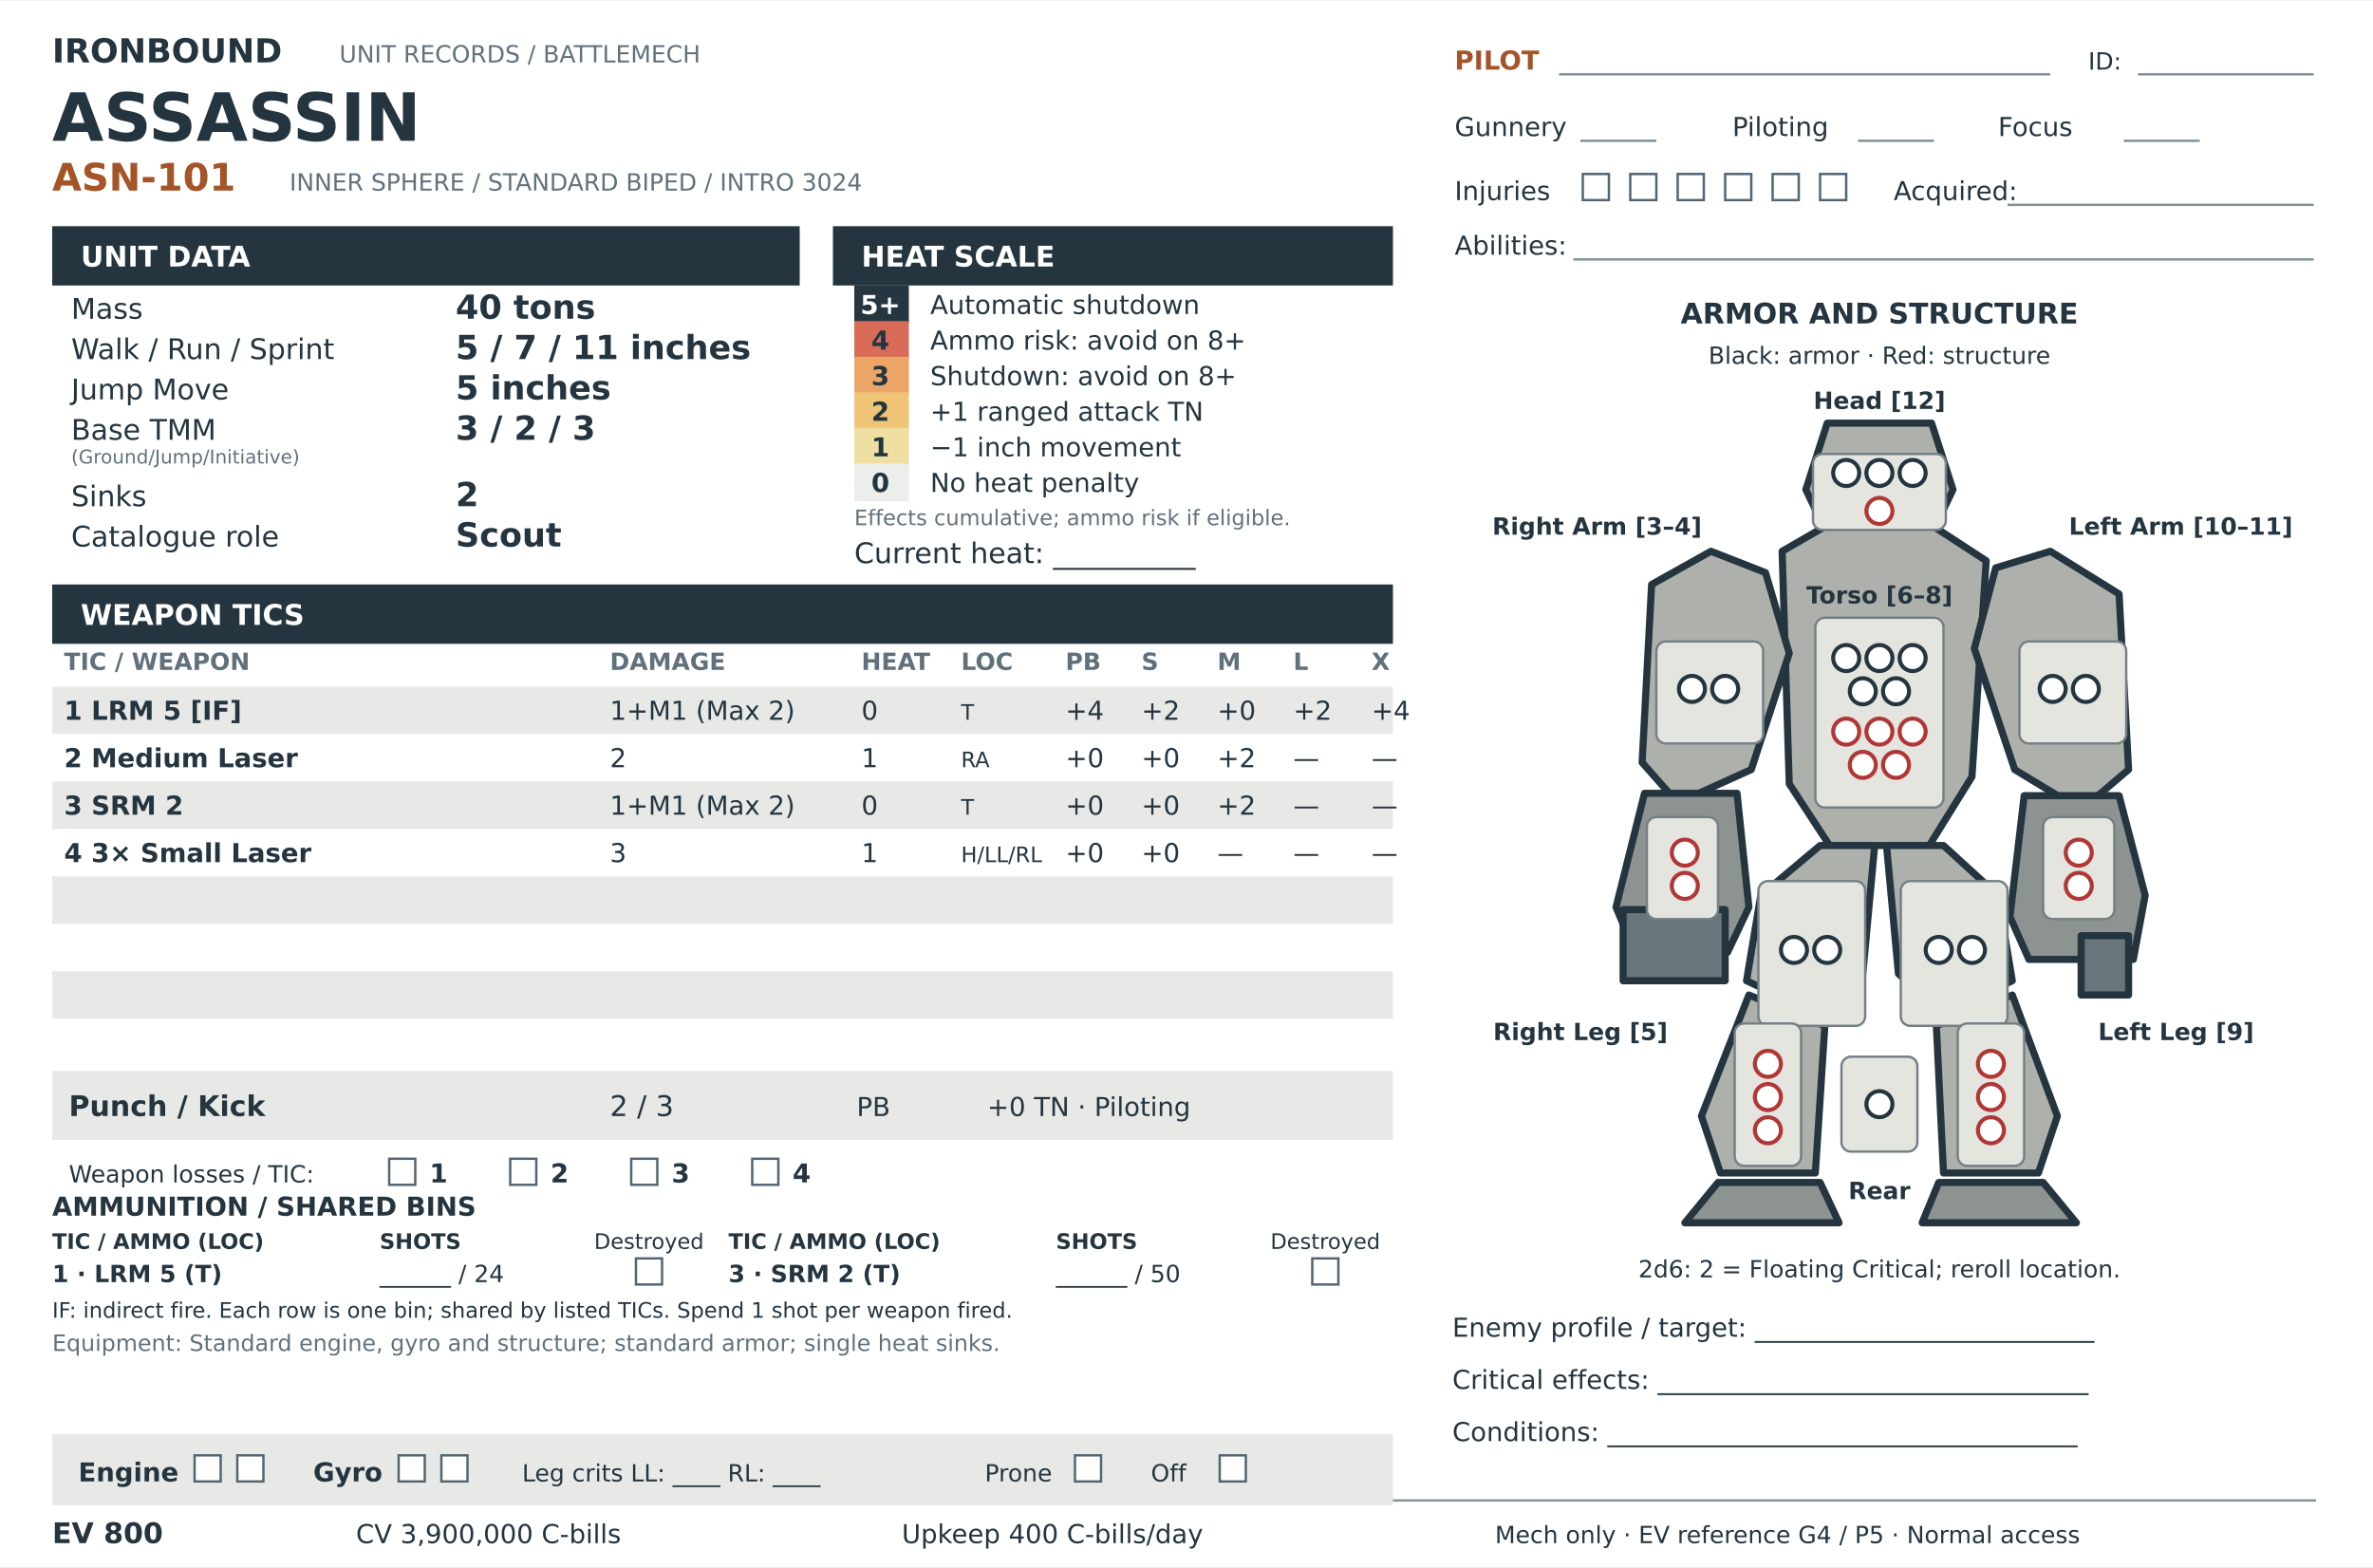
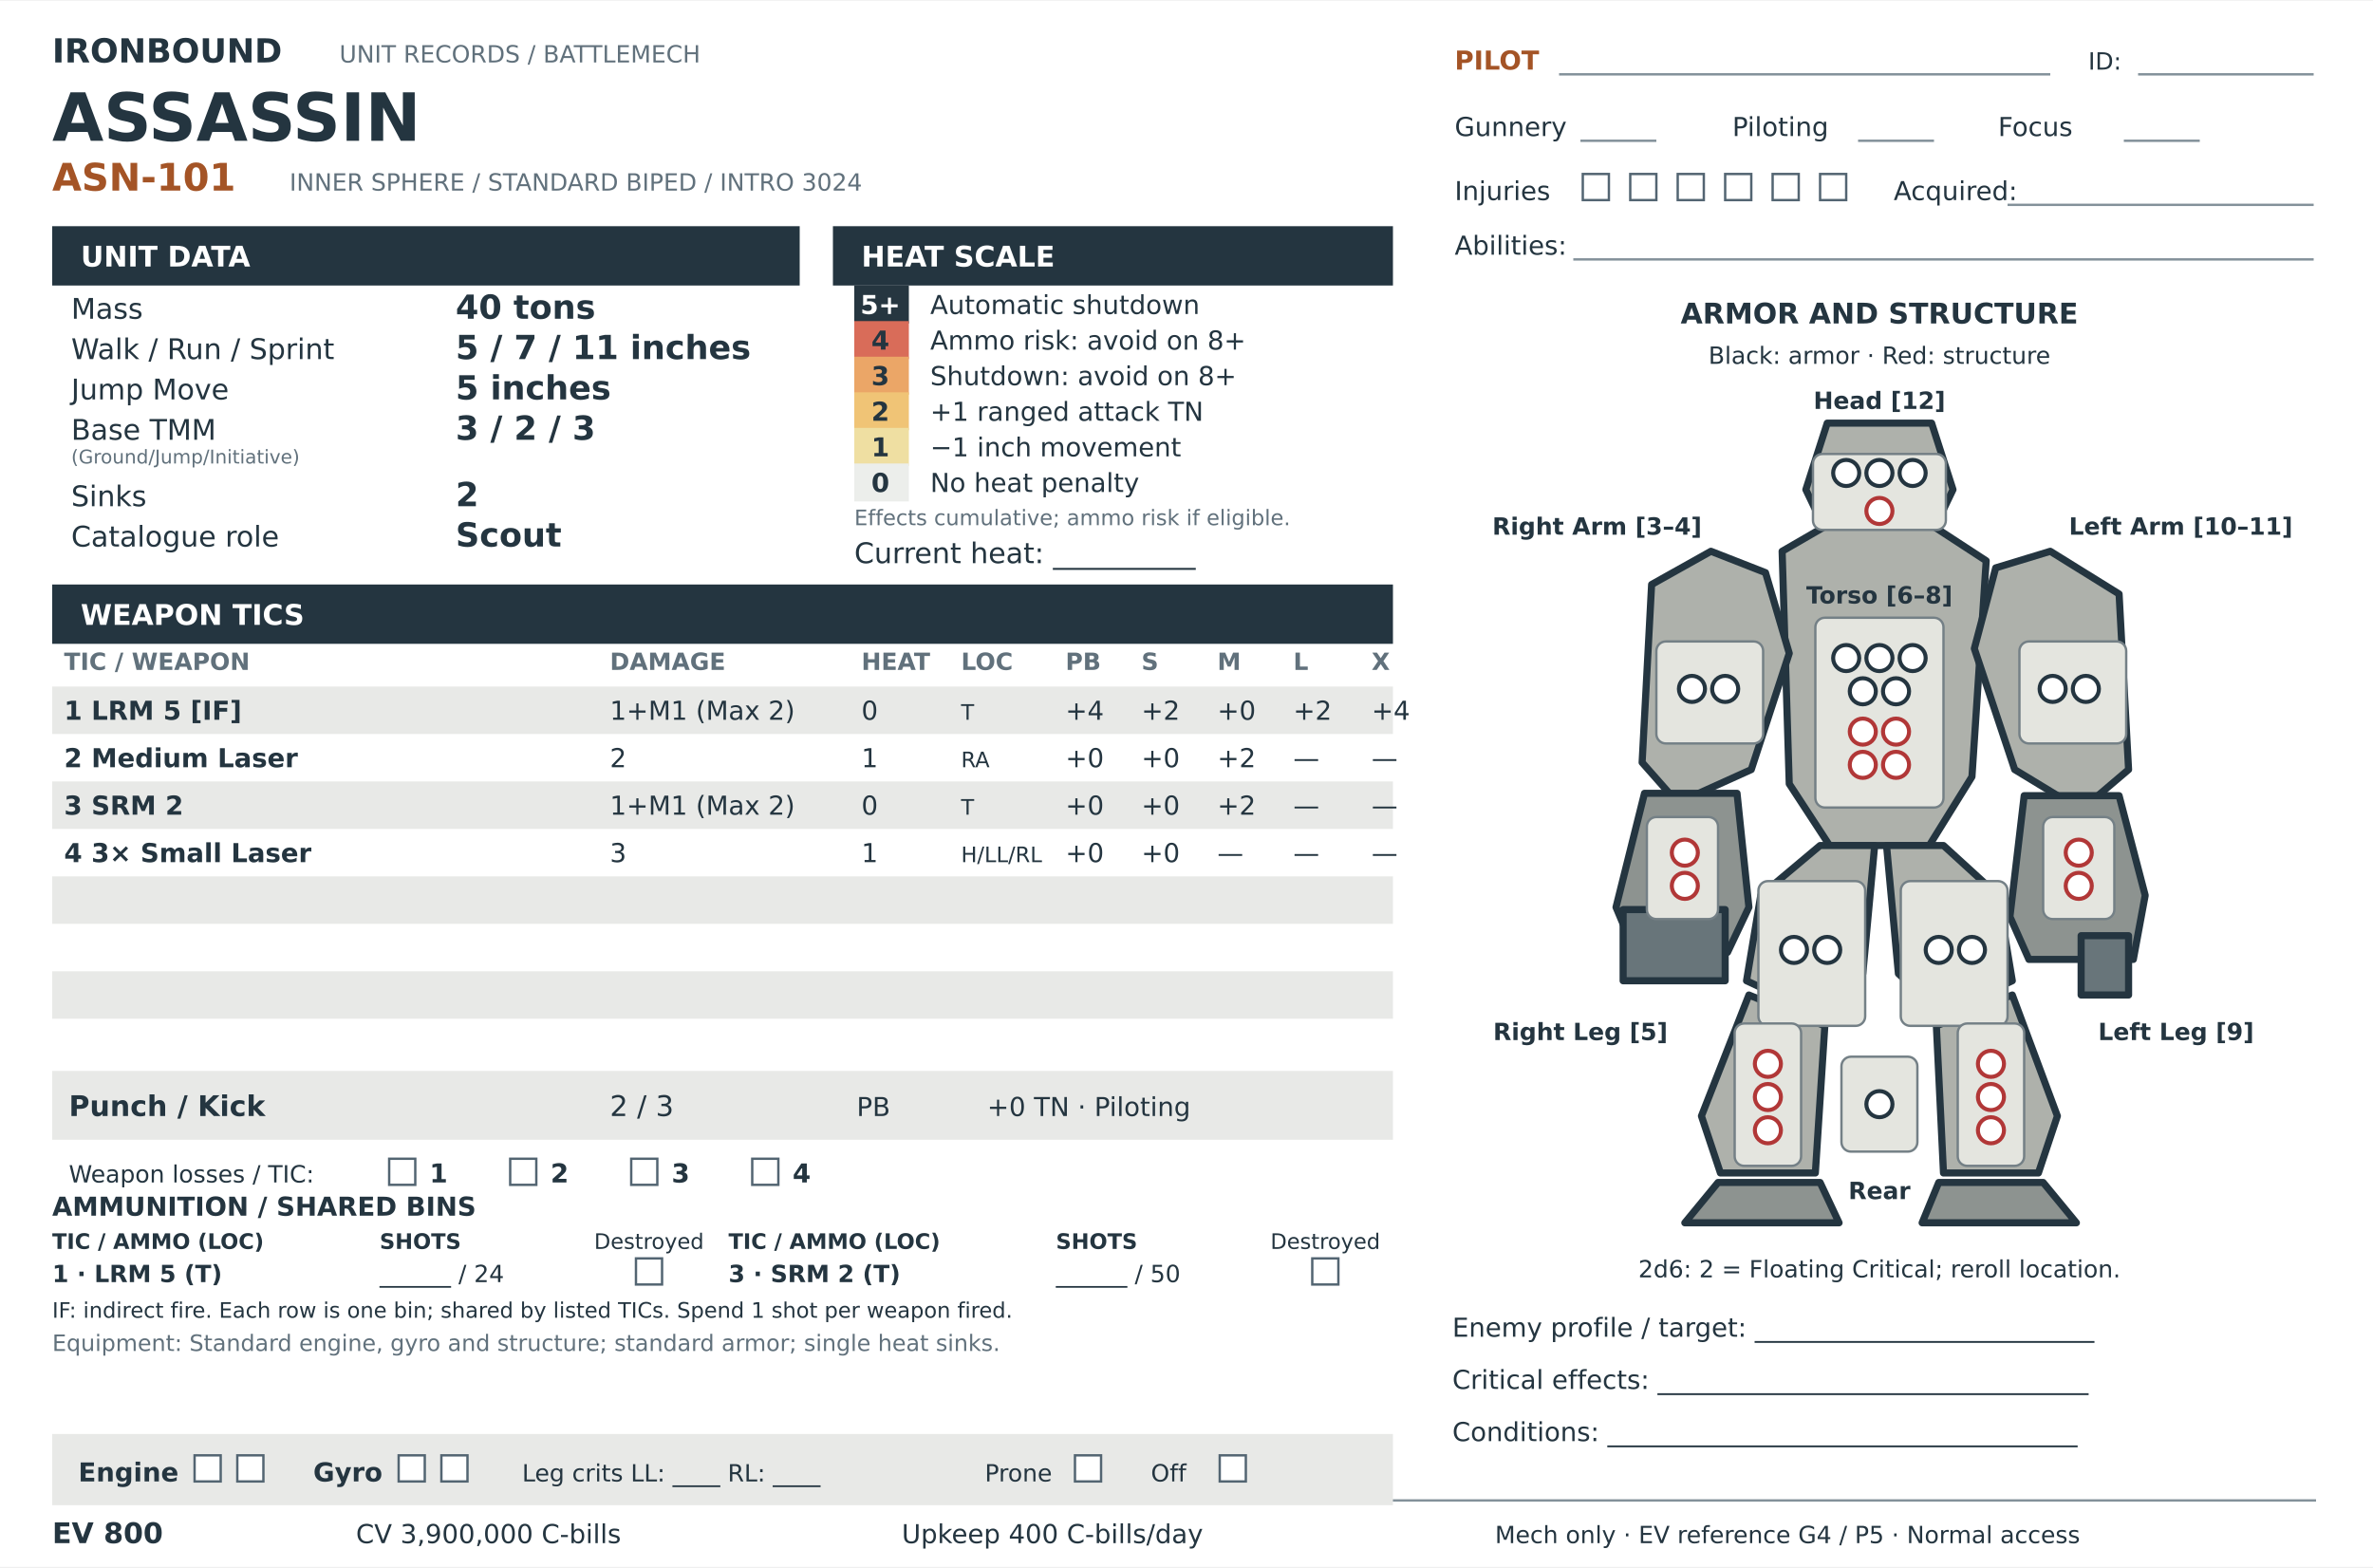
<svg xmlns="http://www.w3.org/2000/svg" width="277mm" height="183mm" viewBox="0 0 1000 660" role="img" aria-labelledby="title desc">
  <g font-family="Arial, Helvetica, sans-serif">
    <rect x="0" y="0" width="1000" height="660" rx="0" fill="#fff" stroke="none" />
    <text x="22" y="26" font-family="DejaVu Sans, Arial, sans-serif" font-size="14" font-weight="bold" fill="#243540" text-anchor="start">IRONBOUND</text>
    <text x="143" y="26" font-family="DejaVu Sans, Arial, sans-serif" font-size="10" fill="#61717c" text-anchor="start">UNIT RECORDS / BATTLEMECH</text>
    <text x="22" y="59" font-family="DejaVu Sans, Arial, sans-serif" font-size="28" font-weight="bold" fill="#243540" text-anchor="start">ASSASSIN</text>
    <text x="22" y="80" font-family="DejaVu Sans, Arial, sans-serif" font-size="16" font-weight="bold" fill="#a45426" text-anchor="start">ASN-101</text>
    <text x="122" y="80" font-family="DejaVu Sans, Arial, sans-serif" font-size="10" fill="#61717c" text-anchor="start">INNER SPHERE / STANDARD BIPED / INTRO 3024</text>
    <text x="613" y="29" font-family="DejaVu Sans, Arial, sans-serif" font-size="11" font-weight="bold" fill="#a45426" text-anchor="start">PILOT</text>
    <path d="M657 31H864" fill="none" stroke="#83919a" />
    <text x="880" y="29" font-family="DejaVu Sans, Arial, sans-serif" font-size="10" fill="#243540" text-anchor="start">ID:</text>
    <path d="M901 31H975" fill="none" stroke="#83919a" />
    <text x="613" y="57" font-family="DejaVu Sans, Arial, sans-serif" font-size="11" fill="#243540" text-anchor="start">Gunnery</text>
    <path d="M666 59H698" fill="none" stroke="#83919a" />
    <text x="730" y="57" font-family="DejaVu Sans, Arial, sans-serif" font-size="11" fill="#243540" text-anchor="start">Piloting</text>
    <path d="M783 59H815" fill="none" stroke="#83919a" />
    <text x="842" y="57" font-family="DejaVu Sans, Arial, sans-serif" font-size="11" fill="#243540" text-anchor="start">Focus</text>
    <path d="M895 59H927" fill="none" stroke="#83919a" />
    <text x="613" y="84" font-family="DejaVu Sans, Arial, sans-serif" font-size="11" fill="#243540" text-anchor="start">Injuries</text>
    <rect x="667" y="73" width="11" height="11" rx="0" fill="#fff" stroke="#536572" />
    <rect x="687" y="73" width="11" height="11" rx="0" fill="#fff" stroke="#536572" />
    <rect x="707" y="73" width="11" height="11" rx="0" fill="#fff" stroke="#536572" />
    <rect x="727" y="73" width="11" height="11" rx="0" fill="#fff" stroke="#536572" />
    <rect x="747" y="73" width="11" height="11" rx="0" fill="#fff" stroke="#536572" />
    <rect x="767" y="73" width="11" height="11" rx="0" fill="#fff" stroke="#536572" />
    <text x="798" y="84" font-family="DejaVu Sans, Arial, sans-serif" font-size="11" fill="#243540" text-anchor="start">Acquired:</text>
    <path d="M846 86H975" fill="none" stroke="#83919a" />
    <text x="613" y="107" font-family="DejaVu Sans, Arial, sans-serif" font-size="11" fill="#243540" text-anchor="start">Abilities:</text>
    <path d="M663 109H975" fill="none" stroke="#83919a" />
    <rect x="22" y="95" width="315" height="25" rx="0" fill="#243540" stroke="none" />
    <text x="34" y="112" font-family="DejaVu Sans, Arial, sans-serif" font-size="12" font-weight="bold" fill="#fff" text-anchor="start">UNIT DATA</text>
    <rect x="351" y="95" width="236" height="25" rx="0" fill="#243540" stroke="none" />
    <text x="363" y="112" font-family="DejaVu Sans, Arial, sans-serif" font-size="12" font-weight="bold" fill="#fff" text-anchor="start">HEAT SCALE</text>
    <text x="30" y="134" font-family="DejaVu Sans, Arial, sans-serif" font-size="12" fill="#243540" text-anchor="start">Mass</text>
    <text x="192" y="134" font-family="DejaVu Sans, Arial, sans-serif" font-size="14" font-weight="bold" fill="#243540" text-anchor="start">40 tons</text>
    <text x="30" y="151" font-family="DejaVu Sans, Arial, sans-serif" font-size="12" fill="#243540" text-anchor="start">Walk / Run / Sprint</text>
    <text x="192" y="151" font-family="DejaVu Sans, Arial, sans-serif" font-size="14" font-weight="bold" fill="#243540" text-anchor="start">5 / 7 / 11 inches</text>
    <text x="30" y="168" font-family="DejaVu Sans, Arial, sans-serif" font-size="12" fill="#243540" text-anchor="start">Jump Move</text>
    <text x="192" y="168" font-family="DejaVu Sans, Arial, sans-serif" font-size="14" font-weight="bold" fill="#243540" text-anchor="start">5 inches</text>
    <text x="30" y="185" font-family="DejaVu Sans, Arial, sans-serif" font-size="12" fill="#243540" text-anchor="start">Base TMM</text>
    <text x="30" y="195" font-family="DejaVu Sans, Arial, sans-serif" font-size="8" fill="#61717c" text-anchor="start">(Ground/Jump/Initiative)</text>
    <text x="192" y="185" font-family="DejaVu Sans, Arial, sans-serif" font-size="14" font-weight="bold" fill="#243540" text-anchor="start">3 / 2 / 3</text>
    <text x="30" y="213" font-family="DejaVu Sans, Arial, sans-serif" font-size="12" fill="#243540" text-anchor="start">Sinks</text>
    <text x="192" y="213" font-family="DejaVu Sans, Arial, sans-serif" font-size="14" font-weight="bold" fill="#243540" text-anchor="start">2</text>
    <text x="30" y="230" font-family="DejaVu Sans, Arial, sans-serif" font-size="12" fill="#243540" text-anchor="start">Catalogue role</text>
    <text x="192" y="230" font-family="DejaVu Sans, Arial, sans-serif" font-size="14" font-weight="bold" fill="#243540" text-anchor="start">Scout</text>
    <rect x="360" y="120" width="23" height="16" rx="0" fill="#263640" stroke="none" />
    <text x="371" y="132" font-family="DejaVu Sans, Arial, sans-serif" font-size="11" font-weight="bold" fill="#fff" text-anchor="middle">5+</text>
    <text x="392" y="132" font-family="DejaVu Sans, Arial, sans-serif" font-size="11" fill="#243540" text-anchor="start">Automatic shutdown</text>
    <rect x="360" y="135" width="23" height="16" rx="0" fill="#d96c59" stroke="none" />
    <text x="371" y="147" font-family="DejaVu Sans, Arial, sans-serif" font-size="11" font-weight="bold" fill="#243540" text-anchor="middle">4</text>
    <text x="392" y="147" font-family="DejaVu Sans, Arial, sans-serif" font-size="11" fill="#243540" text-anchor="start">Ammo risk: avoid on 8+</text>
    <rect x="360" y="150" width="23" height="16" rx="0" fill="#eba667" stroke="none" />
    <text x="371" y="162" font-family="DejaVu Sans, Arial, sans-serif" font-size="11" font-weight="bold" fill="#243540" text-anchor="middle">3</text>
    <text x="392" y="162" font-family="DejaVu Sans, Arial, sans-serif" font-size="11" fill="#243540" text-anchor="start">Shutdown: avoid on 8+</text>
    <rect x="360" y="165" width="23" height="16" rx="0" fill="#f0c476" stroke="none" />
    <text x="371" y="177" font-family="DejaVu Sans, Arial, sans-serif" font-size="11" font-weight="bold" fill="#243540" text-anchor="middle">2</text>
    <text x="392" y="177" font-family="DejaVu Sans, Arial, sans-serif" font-size="11" fill="#243540" text-anchor="start">+1 ranged attack TN</text>
    <rect x="360" y="180" width="23" height="16" rx="0" fill="#efdfa2" stroke="none" />
    <text x="371" y="192" font-family="DejaVu Sans, Arial, sans-serif" font-size="11" font-weight="bold" fill="#243540" text-anchor="middle">1</text>
    <text x="392" y="192" font-family="DejaVu Sans, Arial, sans-serif" font-size="11" fill="#243540" text-anchor="start">−1 inch movement</text>
    <rect x="360" y="195" width="23" height="16" rx="0" fill="#eceeeb" stroke="none" />
    <text x="371" y="207" font-family="DejaVu Sans, Arial, sans-serif" font-size="11" font-weight="bold" fill="#243540" text-anchor="middle">0</text>
    <text x="392" y="207" font-family="DejaVu Sans, Arial, sans-serif" font-size="11" fill="#243540" text-anchor="start">No heat penalty</text>
    <text x="360" y="221" font-family="DejaVu Sans, Arial, sans-serif" font-size="9" fill="#61717c" text-anchor="start">Effects cumulative; ammo risk if eligible.</text>
    <text x="360" y="237" font-family="DejaVu Sans, Arial, sans-serif" font-size="12" fill="#243540" text-anchor="start">Current heat: __________</text>
    <rect x="22" y="246" width="565" height="25" rx="0" fill="#243540" stroke="none" />
    <text x="34" y="263" font-family="DejaVu Sans, Arial, sans-serif" font-size="12" font-weight="bold" fill="#fff" text-anchor="start">WEAPON TICS</text>
    <text x="27" y="282" font-family="DejaVu Sans, Arial, sans-serif" font-size="10" font-weight="bold" fill="#61717c" text-anchor="start">TIC / WEAPON</text>
    <text x="257" y="282" font-family="DejaVu Sans, Arial, sans-serif" font-size="10" font-weight="bold" fill="#61717c" text-anchor="start">DAMAGE</text>
    <text x="363" y="282" font-family="DejaVu Sans, Arial, sans-serif" font-size="10" font-weight="bold" fill="#61717c" text-anchor="start">HEAT</text>
    <text x="405" y="282" font-family="DejaVu Sans, Arial, sans-serif" font-size="10" font-weight="bold" fill="#61717c" text-anchor="start">LOC</text>
    <text x="449" y="282" font-family="DejaVu Sans, Arial, sans-serif" font-size="10" font-weight="bold" fill="#61717c" text-anchor="start">PB</text>
    <text x="481" y="282" font-family="DejaVu Sans, Arial, sans-serif" font-size="10" font-weight="bold" fill="#61717c" text-anchor="start">S</text>
    <text x="513" y="282" font-family="DejaVu Sans, Arial, sans-serif" font-size="10" font-weight="bold" fill="#61717c" text-anchor="start">M</text>
    <text x="545" y="282" font-family="DejaVu Sans, Arial, sans-serif" font-size="10" font-weight="bold" fill="#61717c" text-anchor="start">L</text>
    <text x="578" y="282" font-family="DejaVu Sans, Arial, sans-serif" font-size="10" font-weight="bold" fill="#61717c" text-anchor="start">X</text>
    <rect x="22" y="289" width="565" height="20" rx="0" fill="#e8e9e7" stroke="none" />
    <text x="27" y="303" font-family="DejaVu Sans, Arial, sans-serif" font-size="11" font-weight="bold" fill="#243540" text-anchor="start">1  LRM 5 [IF]</text>
    <text x="257" y="303" font-family="DejaVu Sans, Arial, sans-serif" font-size="11" fill="#243540" text-anchor="start">1+M1 (Max 2)</text>
    <text x="363" y="303" font-family="DejaVu Sans, Arial, sans-serif" font-size="11" fill="#243540" text-anchor="start">0</text>
    <text x="405" y="303" font-family="DejaVu Sans, Arial, sans-serif" font-size="9" fill="#243540" text-anchor="start">T</text>
    <text x="449" y="303" font-family="DejaVu Sans, Arial, sans-serif" font-size="11" fill="#243540" text-anchor="start">+4</text>
    <text x="481" y="303" font-family="DejaVu Sans, Arial, sans-serif" font-size="11" fill="#243540" text-anchor="start">+2</text>
    <text x="513" y="303" font-family="DejaVu Sans, Arial, sans-serif" font-size="11" fill="#243540" text-anchor="start">+0</text>
    <text x="545" y="303" font-family="DejaVu Sans, Arial, sans-serif" font-size="11" fill="#243540" text-anchor="start">+2</text>
    <text x="578" y="303" font-family="DejaVu Sans, Arial, sans-serif" font-size="11" fill="#243540" text-anchor="start">+4</text>
    <text x="27" y="323" font-family="DejaVu Sans, Arial, sans-serif" font-size="11" font-weight="bold" fill="#243540" text-anchor="start">2  Medium Laser</text>
    <text x="257" y="323" font-family="DejaVu Sans, Arial, sans-serif" font-size="11" fill="#243540" text-anchor="start">2</text>
    <text x="363" y="323" font-family="DejaVu Sans, Arial, sans-serif" font-size="11" fill="#243540" text-anchor="start">1</text>
    <text x="405" y="323" font-family="DejaVu Sans, Arial, sans-serif" font-size="9" fill="#243540" text-anchor="start">RA</text>
    <text x="449" y="323" font-family="DejaVu Sans, Arial, sans-serif" font-size="11" fill="#243540" text-anchor="start">+0</text>
    <text x="481" y="323" font-family="DejaVu Sans, Arial, sans-serif" font-size="11" fill="#243540" text-anchor="start">+0</text>
    <text x="513" y="323" font-family="DejaVu Sans, Arial, sans-serif" font-size="11" fill="#243540" text-anchor="start">+2</text>
    <text x="545" y="323" font-family="DejaVu Sans, Arial, sans-serif" font-size="11" fill="#243540" text-anchor="start">—</text>
    <text x="578" y="323" font-family="DejaVu Sans, Arial, sans-serif" font-size="11" fill="#243540" text-anchor="start">—</text>
    <rect x="22" y="329" width="565" height="20" rx="0" fill="#e8e9e7" stroke="none" />
    <text x="27" y="343" font-family="DejaVu Sans, Arial, sans-serif" font-size="11" font-weight="bold" fill="#243540" text-anchor="start">3  SRM 2</text>
    <text x="257" y="343" font-family="DejaVu Sans, Arial, sans-serif" font-size="11" fill="#243540" text-anchor="start">1+M1 (Max 2)</text>
    <text x="363" y="343" font-family="DejaVu Sans, Arial, sans-serif" font-size="11" fill="#243540" text-anchor="start">0</text>
    <text x="405" y="343" font-family="DejaVu Sans, Arial, sans-serif" font-size="9" fill="#243540" text-anchor="start">T</text>
    <text x="449" y="343" font-family="DejaVu Sans, Arial, sans-serif" font-size="11" fill="#243540" text-anchor="start">+0</text>
    <text x="481" y="343" font-family="DejaVu Sans, Arial, sans-serif" font-size="11" fill="#243540" text-anchor="start">+0</text>
    <text x="513" y="343" font-family="DejaVu Sans, Arial, sans-serif" font-size="11" fill="#243540" text-anchor="start">+2</text>
    <text x="545" y="343" font-family="DejaVu Sans, Arial, sans-serif" font-size="11" fill="#243540" text-anchor="start">—</text>
    <text x="578" y="343" font-family="DejaVu Sans, Arial, sans-serif" font-size="11" fill="#243540" text-anchor="start">—</text>
    <text x="27" y="363" font-family="DejaVu Sans, Arial, sans-serif" font-size="11" font-weight="bold" fill="#243540" text-anchor="start">4  3× Small Laser</text>
    <text x="257" y="363" font-family="DejaVu Sans, Arial, sans-serif" font-size="11" fill="#243540" text-anchor="start">3</text>
    <text x="363" y="363" font-family="DejaVu Sans, Arial, sans-serif" font-size="11" fill="#243540" text-anchor="start">1</text>
    <text x="405" y="363" font-family="DejaVu Sans, Arial, sans-serif" font-size="9" fill="#243540" text-anchor="start">H/LL/RL</text>
    <text x="449" y="363" font-family="DejaVu Sans, Arial, sans-serif" font-size="11" fill="#243540" text-anchor="start">+0</text>
    <text x="481" y="363" font-family="DejaVu Sans, Arial, sans-serif" font-size="11" fill="#243540" text-anchor="start">+0</text>
    <text x="513" y="363" font-family="DejaVu Sans, Arial, sans-serif" font-size="11" fill="#243540" text-anchor="start">—</text>
    <text x="545" y="363" font-family="DejaVu Sans, Arial, sans-serif" font-size="11" fill="#243540" text-anchor="start">—</text>
    <text x="578" y="363" font-family="DejaVu Sans, Arial, sans-serif" font-size="11" fill="#243540" text-anchor="start">—</text>
    <rect x="22" y="369" width="565" height="20" rx="0" fill="#e8e9e7" stroke="none" />
    <text x="27" y="383" font-family="DejaVu Sans, Arial, sans-serif" font-size="11" font-weight="bold" fill="#243540" text-anchor="start" />
    <text x="257" y="383" font-family="DejaVu Sans, Arial, sans-serif" font-size="11" fill="#243540" text-anchor="start" />
    <text x="363" y="383" font-family="DejaVu Sans, Arial, sans-serif" font-size="11" fill="#243540" text-anchor="start" />
    <text x="405" y="383" font-family="DejaVu Sans, Arial, sans-serif" font-size="11" fill="#243540" text-anchor="start" />
    <text x="449" y="383" font-family="DejaVu Sans, Arial, sans-serif" font-size="11" fill="#243540" text-anchor="start" />
    <text x="481" y="383" font-family="DejaVu Sans, Arial, sans-serif" font-size="11" fill="#243540" text-anchor="start" />
    <text x="513" y="383" font-family="DejaVu Sans, Arial, sans-serif" font-size="11" fill="#243540" text-anchor="start" />
    <text x="545" y="383" font-family="DejaVu Sans, Arial, sans-serif" font-size="11" fill="#243540" text-anchor="start" />
    <text x="578" y="383" font-family="DejaVu Sans, Arial, sans-serif" font-size="11" fill="#243540" text-anchor="start" />
    <text x="27" y="403" font-family="DejaVu Sans, Arial, sans-serif" font-size="11" font-weight="bold" fill="#243540" text-anchor="start" />
    <text x="257" y="403" font-family="DejaVu Sans, Arial, sans-serif" font-size="11" fill="#243540" text-anchor="start" />
    <text x="363" y="403" font-family="DejaVu Sans, Arial, sans-serif" font-size="11" fill="#243540" text-anchor="start" />
    <text x="405" y="403" font-family="DejaVu Sans, Arial, sans-serif" font-size="11" fill="#243540" text-anchor="start" />
    <text x="449" y="403" font-family="DejaVu Sans, Arial, sans-serif" font-size="11" fill="#243540" text-anchor="start" />
    <text x="481" y="403" font-family="DejaVu Sans, Arial, sans-serif" font-size="11" fill="#243540" text-anchor="start" />
    <text x="513" y="403" font-family="DejaVu Sans, Arial, sans-serif" font-size="11" fill="#243540" text-anchor="start" />
    <text x="545" y="403" font-family="DejaVu Sans, Arial, sans-serif" font-size="11" fill="#243540" text-anchor="start" />
    <text x="578" y="403" font-family="DejaVu Sans, Arial, sans-serif" font-size="11" fill="#243540" text-anchor="start" />
    <rect x="22" y="409" width="565" height="20" rx="0" fill="#e8e9e7" stroke="none" />
    <text x="27" y="423" font-family="DejaVu Sans, Arial, sans-serif" font-size="11" font-weight="bold" fill="#243540" text-anchor="start" />
    <text x="257" y="423" font-family="DejaVu Sans, Arial, sans-serif" font-size="11" fill="#243540" text-anchor="start" />
    <text x="363" y="423" font-family="DejaVu Sans, Arial, sans-serif" font-size="11" fill="#243540" text-anchor="start" />
    <text x="405" y="423" font-family="DejaVu Sans, Arial, sans-serif" font-size="11" fill="#243540" text-anchor="start" />
    <text x="449" y="423" font-family="DejaVu Sans, Arial, sans-serif" font-size="11" fill="#243540" text-anchor="start" />
    <text x="481" y="423" font-family="DejaVu Sans, Arial, sans-serif" font-size="11" fill="#243540" text-anchor="start" />
    <text x="513" y="423" font-family="DejaVu Sans, Arial, sans-serif" font-size="11" fill="#243540" text-anchor="start" />
    <text x="545" y="423" font-family="DejaVu Sans, Arial, sans-serif" font-size="11" fill="#243540" text-anchor="start" />
    <text x="578" y="423" font-family="DejaVu Sans, Arial, sans-serif" font-size="11" fill="#243540" text-anchor="start" />
    <text x="27" y="443" font-family="DejaVu Sans, Arial, sans-serif" font-size="11" font-weight="bold" fill="#243540" text-anchor="start" />
    <text x="257" y="443" font-family="DejaVu Sans, Arial, sans-serif" font-size="11" fill="#243540" text-anchor="start" />
    <text x="363" y="443" font-family="DejaVu Sans, Arial, sans-serif" font-size="11" fill="#243540" text-anchor="start" />
    <text x="405" y="443" font-family="DejaVu Sans, Arial, sans-serif" font-size="11" fill="#243540" text-anchor="start" />
    <text x="449" y="443" font-family="DejaVu Sans, Arial, sans-serif" font-size="11" fill="#243540" text-anchor="start" />
    <text x="481" y="443" font-family="DejaVu Sans, Arial, sans-serif" font-size="11" fill="#243540" text-anchor="start" />
    <text x="513" y="443" font-family="DejaVu Sans, Arial, sans-serif" font-size="11" fill="#243540" text-anchor="start" />
    <text x="545" y="443" font-family="DejaVu Sans, Arial, sans-serif" font-size="11" fill="#243540" text-anchor="start" />
    <text x="578" y="443" font-family="DejaVu Sans, Arial, sans-serif" font-size="11" fill="#243540" text-anchor="start" />
    <rect x="22" y="451" width="565" height="29" rx="0" fill="#e8e9e7" stroke="none" />
    <text x="29" y="470" font-family="DejaVu Sans, Arial, sans-serif" font-size="12" font-weight="bold" fill="#243540" text-anchor="start">Punch / Kick</text>
    <text x="257" y="470" font-family="DejaVu Sans, Arial, sans-serif" font-size="12" fill="#243540" text-anchor="start">2 / 3</text>
    <text x="361" y="470" font-family="DejaVu Sans, Arial, sans-serif" font-size="11" fill="#243540" text-anchor="start">PB</text>
    <text x="416" y="470" font-family="DejaVu Sans, Arial, sans-serif" font-size="11" fill="#243540" text-anchor="start">+0 TN · Piloting</text>
    <g transform="translate(612 120)">
      <text x="180" y="16" font-family="DejaVu Sans, Arial, sans-serif" font-size="12" font-weight="bold" fill="#243540" text-anchor="middle">ARMOR AND STRUCTURE</text>
      <text x="180" y="33" font-family="DejaVu Sans, Arial, sans-serif" font-size="10" fill="#243540" text-anchor="middle">Black: armor · Red: structure</text>
      <path d="M158 58H202L211 86L200 109H160L149 86Z" fill="#aeb1ab" stroke="#243540" stroke-width="3" stroke-linejoin="round" />
      <path d="M139 112L158 101H202L225 116L219 207L201 236H159L142 210Z" fill="#aeb1ab" stroke="#243540" stroke-width="3" stroke-linejoin="round" />
      <path d="M132 121L109 112L84 126L80 201L95 218L126 204L142 155Z" fill="#aeb1ab" stroke="#243540" stroke-width="3" stroke-linejoin="round" />
      <path d="M229 119L252 112L281 130L285 204L265 221L237 204L220 153Z" fill="#aeb1ab" stroke="#243540" stroke-width="3" stroke-linejoin="round" />
      <path d="M81 214H120L125 262L116 281H77L69 262Z" fill="#8d9390" stroke="#243540" stroke-width="3" stroke-linejoin="round" />
      <path d="M241 215H281L292 257L287 284H243L235 266Z" fill="#8d9390" stroke="#243540" stroke-width="3" stroke-linejoin="round" />
      <path d="M72 263H115V293H72Z" fill="#68757a" stroke="#243540" stroke-width="3" stroke-linejoin="round" />
      <path d="M265 274H285V299H265Z" fill="#68757a" stroke="#243540" stroke-width="3" stroke-linejoin="round" />
      <path d="M155 236H178L173 290L154 307L124 293L130 257Z" fill="#aeb1ab" stroke="#243540" stroke-width="3" stroke-linejoin="round" />
      <path d="M183 236H207L230 257L236 293L206 307L188 290Z" fill="#aeb1ab" stroke="#243540" stroke-width="3" stroke-linejoin="round" />
      <path d="M125 299L157 312L153 374H113L105 350Z" fill="#aeb1ab" stroke="#243540" stroke-width="3" stroke-linejoin="round" />
      <path d="M204 312L236 299L255 350L247 374H207Z" fill="#aeb1ab" stroke="#243540" stroke-width="3" stroke-linejoin="round" />
      <path d="M112 378H155L163 395H98Z" fill="#8d9390" stroke="#243540" stroke-width="3" stroke-linejoin="round" />
      <path d="M205 378H249L263 395H198Z" fill="#8d9390" stroke="#243540" stroke-width="3" stroke-linejoin="round" />
      <rect x="152" y="71" width="56" height="32" rx="4" fill="#e4e5df" stroke="#748086" />
      <rect x="153" y="140" width="54" height="80" rx="4" fill="#e4e5df" stroke="#748086" />
      <rect x="86" y="150" width="45" height="43" rx="4" fill="#e4e5df" stroke="#748086" />
      <rect x="239" y="150" width="45" height="43" rx="4" fill="#e4e5df" stroke="#748086" />
      <rect x="82" y="224" width="30" height="43" rx="4" fill="#e4e5df" stroke="#748086" />
      <rect x="249" y="224" width="30" height="43" rx="4" fill="#e4e5df" stroke="#748086" />
      <rect x="129" y="251" width="45" height="61" rx="4" fill="#e4e5df" stroke="#748086" />
      <rect x="189" y="251" width="45" height="61" rx="4" fill="#e4e5df" stroke="#748086" />
      <rect x="119" y="311" width="28" height="60" rx="4" fill="#e4e5df" stroke="#748086" />
      <rect x="213" y="311" width="28" height="60" rx="4" fill="#e4e5df" stroke="#748086" />
      <rect x="164" y="325" width="32" height="40" rx="4" fill="#e4e5df" stroke="#748086" />
      <text x="180" y="52" font-family="DejaVu Sans, Arial, sans-serif" font-size="10" font-weight="bold" fill="#243540" text-anchor="middle">Head [12]</text>
      <text x="180" y="134" font-family="DejaVu Sans, Arial, sans-serif" font-size="10" font-weight="bold" fill="#243540" text-anchor="middle">Torso [6–8]</text>
      <text x="61" y="105" font-family="DejaVu Sans, Arial, sans-serif" font-size="10" font-weight="bold" fill="#243540" text-anchor="middle">Right Arm [3–4]</text>
      <text x="307" y="105" font-family="DejaVu Sans, Arial, sans-serif" font-size="10" font-weight="bold" fill="#243540" text-anchor="middle">Left Arm [10–11]</text>
      <text x="54" y="318" font-family="DejaVu Sans, Arial, sans-serif" font-size="10" font-weight="bold" fill="#243540" text-anchor="middle">Right Leg [5]</text>
      <text x="305" y="318" font-family="DejaVu Sans, Arial, sans-serif" font-size="10" font-weight="bold" fill="#243540" text-anchor="middle">Left Leg [9]</text>
      <text x="180" y="385" font-family="DejaVu Sans, Arial, sans-serif" font-size="10" font-weight="bold" fill="#243540" text-anchor="middle">Rear</text>
      <text x="180" y="418" font-family="DejaVu Sans, Arial, sans-serif" font-size="10" fill="#243540" text-anchor="middle">2d6: 2 = Floating Critical; reroll location.</text>
      <text x="0" y="443" font-family="DejaVu Sans, Arial, sans-serif" font-size="11" fill="#243540" text-anchor="start">Enemy profile / target: __________________________</text>
      <text x="0" y="465" font-family="DejaVu Sans, Arial, sans-serif" font-size="11" fill="#243540" text-anchor="start">Critical effects: _________________________________</text>
      <text x="0" y="487" font-family="DejaVu Sans, Arial, sans-serif" font-size="11" fill="#243540" text-anchor="start">Conditions: ____________________________________</text>
      <circle cx="166" cy="79" r="5.5" fill="#fff" stroke="#243540" stroke-width="1.7" />
      <circle cx="180" cy="79" r="5.5" fill="#fff" stroke="#243540" stroke-width="1.7" />
      <circle cx="194" cy="79" r="5.5" fill="#fff" stroke="#243540" stroke-width="1.7" />
      <circle cx="180" cy="95" r="5.5" fill="#fff" stroke="#b13737" stroke-width="1.7" />
      <circle cx="166" cy="157" r="5.5" fill="#fff" stroke="#243540" stroke-width="1.7" />
      <circle cx="180" cy="157" r="5.5" fill="#fff" stroke="#243540" stroke-width="1.7" />
      <circle cx="194" cy="157" r="5.5" fill="#fff" stroke="#243540" stroke-width="1.7" />
      <circle cx="173" cy="171" r="5.5" fill="#fff" stroke="#243540" stroke-width="1.7" />
      <circle cx="187" cy="171" r="5.5" fill="#fff" stroke="#243540" stroke-width="1.7" />
-       <circle cx="166" cy="188" r="5.5" fill="#fff" stroke="#b13737" stroke-width="1.7" />
-       <circle cx="180" cy="188" r="5.5" fill="#fff" stroke="#b13737" stroke-width="1.7" />
-       <circle cx="194" cy="188" r="5.5" fill="#fff" stroke="#b13737" stroke-width="1.7" />
+       <circle cx="173" cy="188" r="5.5" fill="#fff" stroke="#b13737" stroke-width="1.7" />
+       <circle cx="187" cy="188" r="5.5" fill="#fff" stroke="#b13737" stroke-width="1.7" />
      <circle cx="173" cy="202" r="5.5" fill="#fff" stroke="#b13737" stroke-width="1.7" />
      <circle cx="187" cy="202" r="5.5" fill="#fff" stroke="#b13737" stroke-width="1.7" />
      <circle cx="101" cy="170" r="5.5" fill="#fff" stroke="#243540" stroke-width="1.7" />
      <circle cx="115" cy="170" r="5.5" fill="#fff" stroke="#243540" stroke-width="1.7" />
      <circle cx="253" cy="170" r="5.5" fill="#fff" stroke="#243540" stroke-width="1.7" />
      <circle cx="267" cy="170" r="5.5" fill="#fff" stroke="#243540" stroke-width="1.7" />
      <circle cx="98" cy="239" r="5.5" fill="#fff" stroke="#b13737" stroke-width="1.7" />
      <circle cx="98" cy="253" r="5.5" fill="#fff" stroke="#b13737" stroke-width="1.7" />
      <circle cx="264" cy="239" r="5.5" fill="#fff" stroke="#b13737" stroke-width="1.7" />
      <circle cx="264" cy="253" r="5.5" fill="#fff" stroke="#b13737" stroke-width="1.7" />
      <circle cx="144" cy="280" r="5.5" fill="#fff" stroke="#243540" stroke-width="1.7" />
      <circle cx="158" cy="280" r="5.5" fill="#fff" stroke="#243540" stroke-width="1.7" />
      <circle cx="205" cy="280" r="5.5" fill="#fff" stroke="#243540" stroke-width="1.7" />
      <circle cx="219" cy="280" r="5.5" fill="#fff" stroke="#243540" stroke-width="1.7" />
      <circle cx="133" cy="328" r="5.5" fill="#fff" stroke="#b13737" stroke-width="1.7" />
      <circle cx="133" cy="342" r="5.5" fill="#fff" stroke="#b13737" stroke-width="1.7" />
      <circle cx="133" cy="356" r="5.5" fill="#fff" stroke="#b13737" stroke-width="1.7" />
      <circle cx="227" cy="328" r="5.5" fill="#fff" stroke="#b13737" stroke-width="1.7" />
      <circle cx="227" cy="342" r="5.5" fill="#fff" stroke="#b13737" stroke-width="1.7" />
      <circle cx="227" cy="356" r="5.5" fill="#fff" stroke="#b13737" stroke-width="1.7" />
      <circle cx="180" cy="345" r="5.5" fill="#fff" stroke="#243540" stroke-width="1.7" />
    </g>
    <path d="M22 632H976" fill="none" stroke="#83919a" />
    <text x="22" y="650" font-family="DejaVu Sans, Arial, sans-serif" font-size="12" font-weight="bold" fill="#243540" text-anchor="start">EV 800</text>
    <text x="150" y="650" font-family="DejaVu Sans, Arial, sans-serif" font-size="11" fill="#243540" text-anchor="start">CV 3,900,000 C-bills</text>
    <text x="380" y="650" font-family="DejaVu Sans, Arial, sans-serif" font-size="11" fill="#243540" text-anchor="start">Upkeep 400 C-bills/day</text>
    <text x="630" y="650" font-family="DejaVu Sans, Arial, sans-serif" font-size="10" fill="#243540" text-anchor="start">Mech only · EV reference G4 / P5 · Normal access</text>
    <text x="29" y="498" font-family="DejaVu Sans, Arial, sans-serif" font-size="10" fill="#243540" text-anchor="start">Weapon losses / TIC:</text>
    <rect x="164" y="488" width="11" height="11" fill="#fff" stroke="#536572" />
    <text x="181" y="498" font-family="DejaVu Sans, Arial, sans-serif" font-size="11" fill="#243540" text-anchor="start" font-weight="bold">1</text>
    <rect x="215" y="488" width="11" height="11" fill="#fff" stroke="#536572" />
    <text x="232" y="498" font-family="DejaVu Sans, Arial, sans-serif" font-size="11" fill="#243540" text-anchor="start" font-weight="bold">2</text>
    <rect x="266" y="488" width="11" height="11" fill="#fff" stroke="#536572" />
    <text x="283" y="498" font-family="DejaVu Sans, Arial, sans-serif" font-size="11" fill="#243540" text-anchor="start" font-weight="bold">3</text>
    <rect x="317" y="488" width="11" height="11" fill="#fff" stroke="#536572" />
    <text x="334" y="498" font-family="DejaVu Sans, Arial, sans-serif" font-size="11" fill="#243540" text-anchor="start" font-weight="bold">4</text>
    <text x="22" y="512" font-family="DejaVu Sans, Arial, sans-serif" font-size="11" fill="#243540" text-anchor="start" font-weight="bold">AMMUNITION / SHARED BINS</text>
    <text x="22" y="526" font-family="DejaVu Sans, Arial, sans-serif" font-size="9" fill="#243540" text-anchor="start" font-weight="bold">TIC / AMMO (LOC)</text>
    <text x="160" y="526" font-family="DejaVu Sans, Arial, sans-serif" font-size="9" fill="#243540" text-anchor="start" font-weight="bold">SHOTS</text>
    <text x="273.5" y="526" font-family="DejaVu Sans, Arial, sans-serif" font-size="9" fill="#243540" text-anchor="middle">Destroyed</text>
    <text x="307" y="526" font-family="DejaVu Sans, Arial, sans-serif" font-size="9" fill="#243540" text-anchor="start" font-weight="bold">TIC / AMMO (LOC)</text>
    <text x="445" y="526" font-family="DejaVu Sans, Arial, sans-serif" font-size="9" fill="#243540" text-anchor="start" font-weight="bold">SHOTS</text>
    <text x="558.5" y="526" font-family="DejaVu Sans, Arial, sans-serif" font-size="9" fill="#243540" text-anchor="middle">Destroyed</text>
    <text x="22" y="540" font-family="DejaVu Sans, Arial, sans-serif" font-size="10" fill="#243540" text-anchor="start" font-weight="bold">1 · LRM 5 (T)</text>
    <text x="160" y="540" font-family="DejaVu Sans, Arial, sans-serif" font-size="10" fill="#243540" text-anchor="start">______ / 24</text>
    <rect x="268" y="530" width="11" height="11" fill="#fff" stroke="#536572" />
    <text x="307" y="540" font-family="DejaVu Sans, Arial, sans-serif" font-size="10" fill="#243540" text-anchor="start" font-weight="bold">3 · SRM 2 (T)</text>
    <text x="445" y="540" font-family="DejaVu Sans, Arial, sans-serif" font-size="10" fill="#243540" text-anchor="start">______ / 50</text>
    <rect x="553" y="530" width="11" height="11" fill="#fff" stroke="#536572" />
    <text x="22" y="555" font-family="DejaVu Sans, Arial, sans-serif" font-size="9" fill="#243540" text-anchor="start">IF: indirect fire. Each row is one bin; shared by listed TICs. Spend 1 shot per weapon fired.</text>
    <text x="22" y="569" font-family="DejaVu Sans, Arial, sans-serif" font-size="9.5" fill="#61717c" text-anchor="start">Equipment: Standard engine, gyro and structure; standard armor; single heat sinks.</text>
    <rect x="22" y="604" width="565" height="30" fill="#e8e9e7" stroke="none" />
    <text x="33" y="624" font-family="DejaVu Sans, Arial, sans-serif" font-size="11" fill="#243540" text-anchor="start" font-weight="bold">Engine</text>
    <rect x="82" y="613" width="11" height="11" fill="#fff" stroke="#536572" />
    <rect x="100" y="613" width="11" height="11" fill="#fff" stroke="#536572" />
    <text x="132" y="624" font-family="DejaVu Sans, Arial, sans-serif" font-size="11" fill="#243540" text-anchor="start" font-weight="bold">Gyro</text>
    <rect x="168" y="613" width="11" height="11" fill="#fff" stroke="#536572" />
    <rect x="186" y="613" width="11" height="11" fill="#fff" stroke="#536572" />
    <text x="220" y="624" font-family="DejaVu Sans, Arial, sans-serif" font-size="10" fill="#243540" text-anchor="start">Leg crits LL: ____  RL: ____</text>
    <text x="415" y="624" font-family="DejaVu Sans, Arial, sans-serif" font-size="10" fill="#243540" text-anchor="start">Prone</text>
    <rect x="453" y="613" width="11" height="11" fill="#fff" stroke="#536572" />
    <text x="485" y="624" font-family="DejaVu Sans, Arial, sans-serif" font-size="10" fill="#243540" text-anchor="start">Off</text>
    <rect x="514" y="613" width="11" height="11" fill="#fff" stroke="#536572" />
  </g>
</svg>
